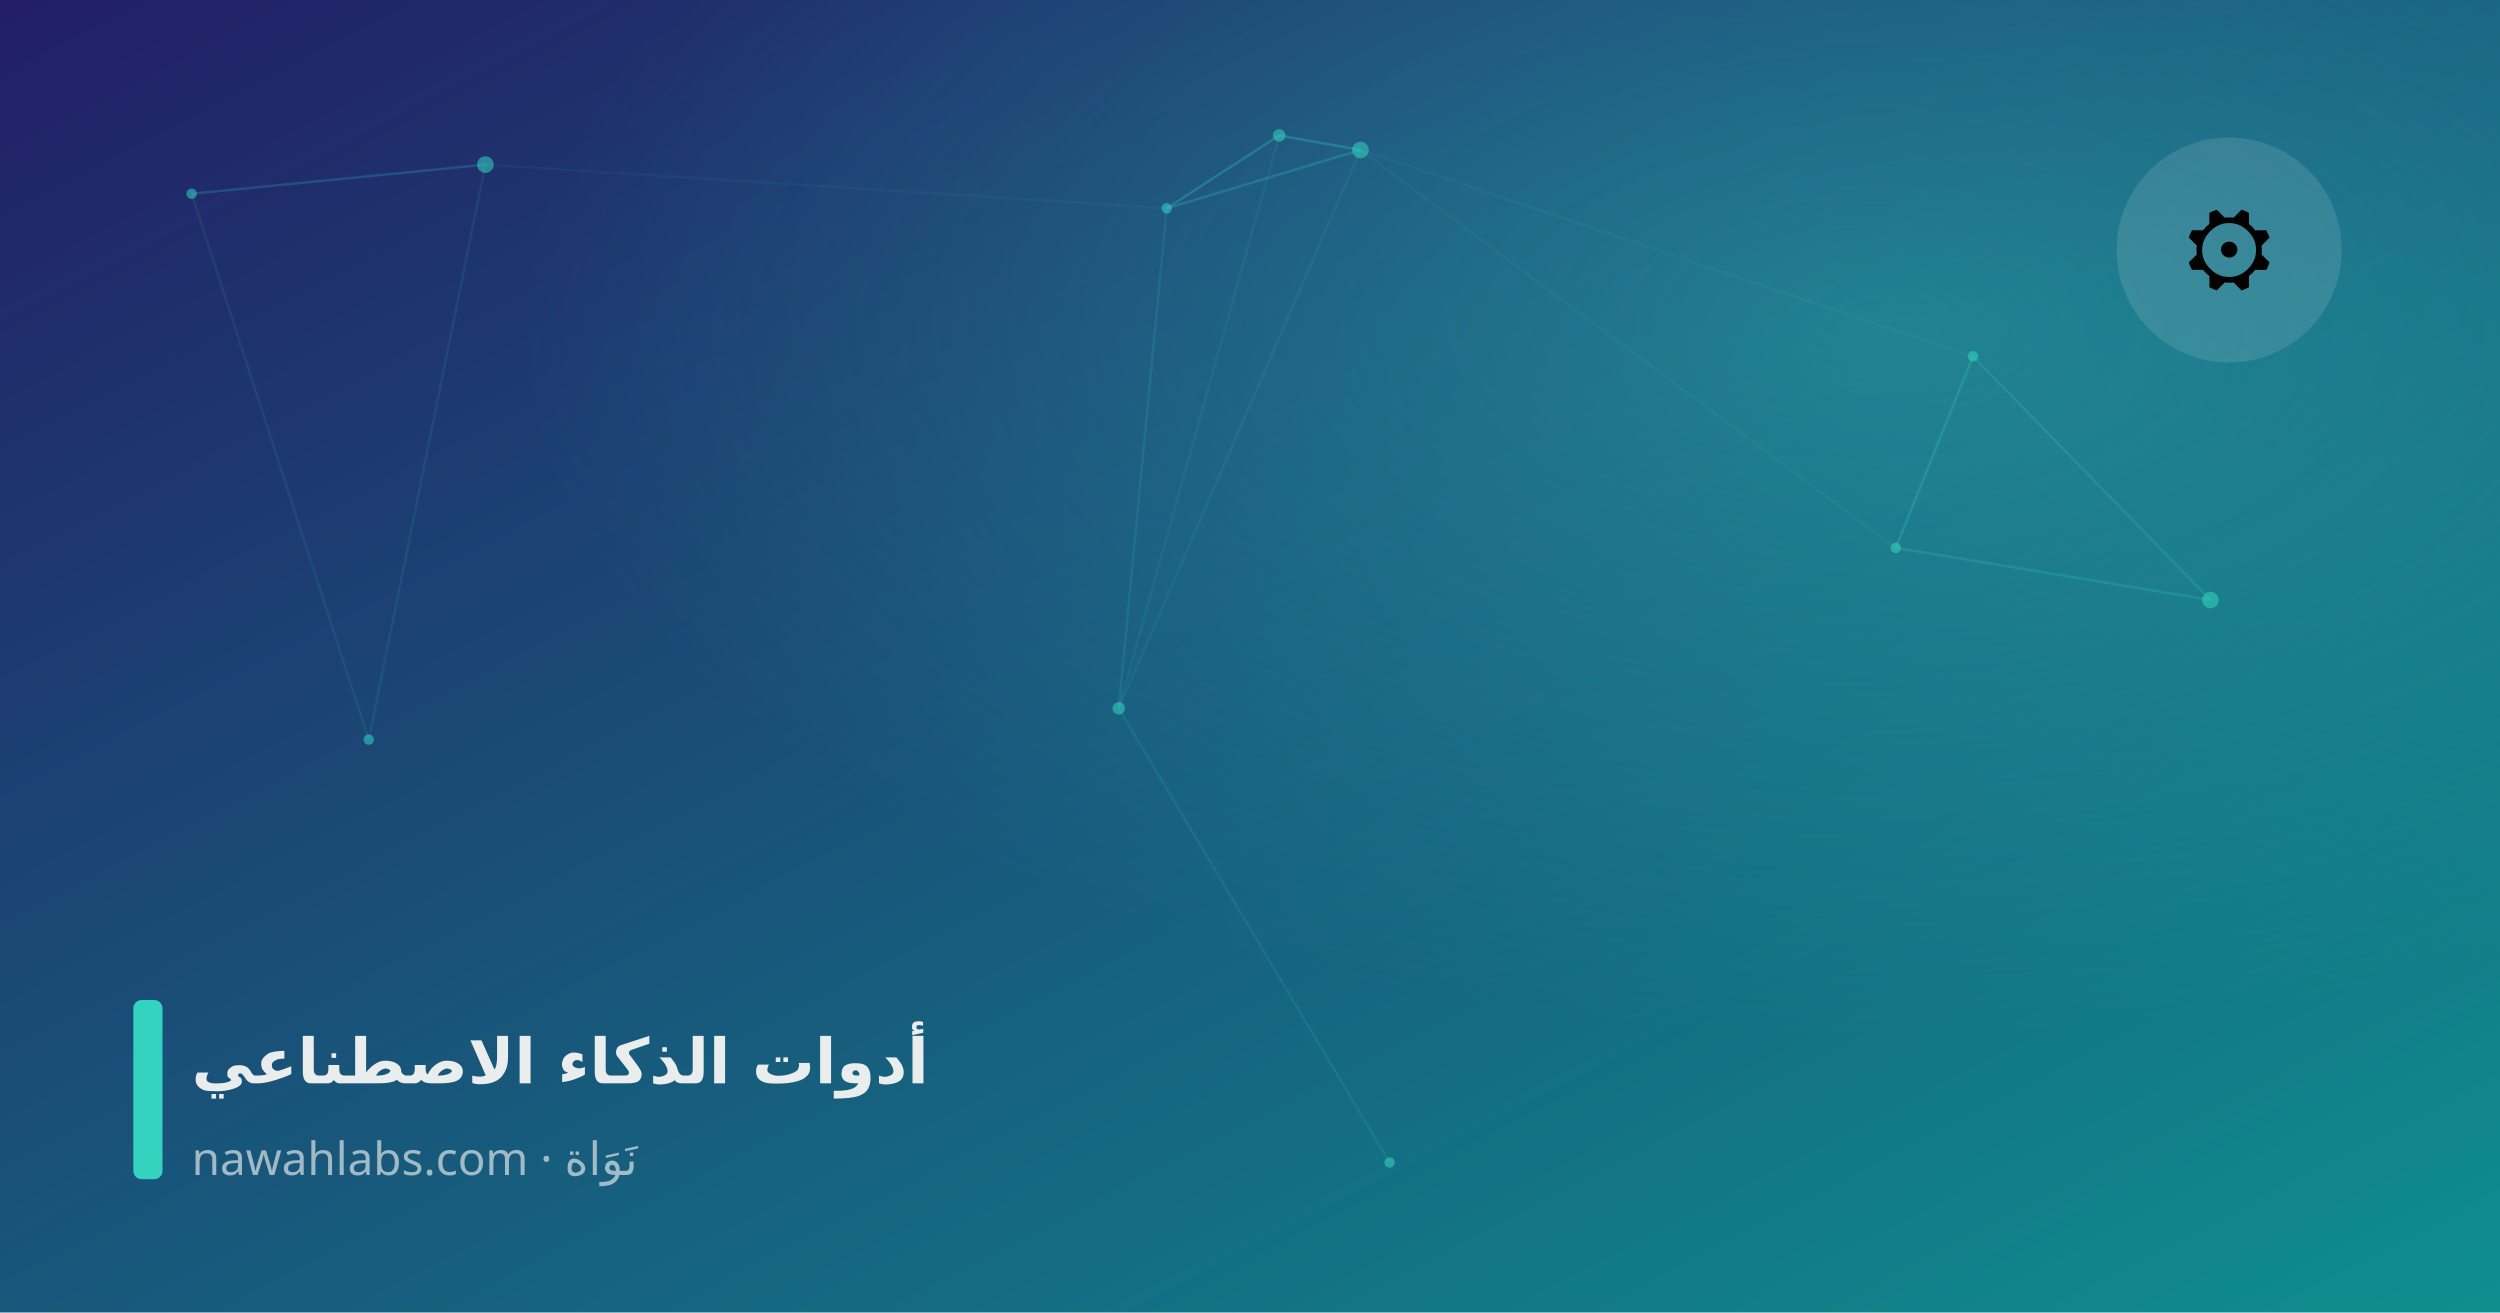
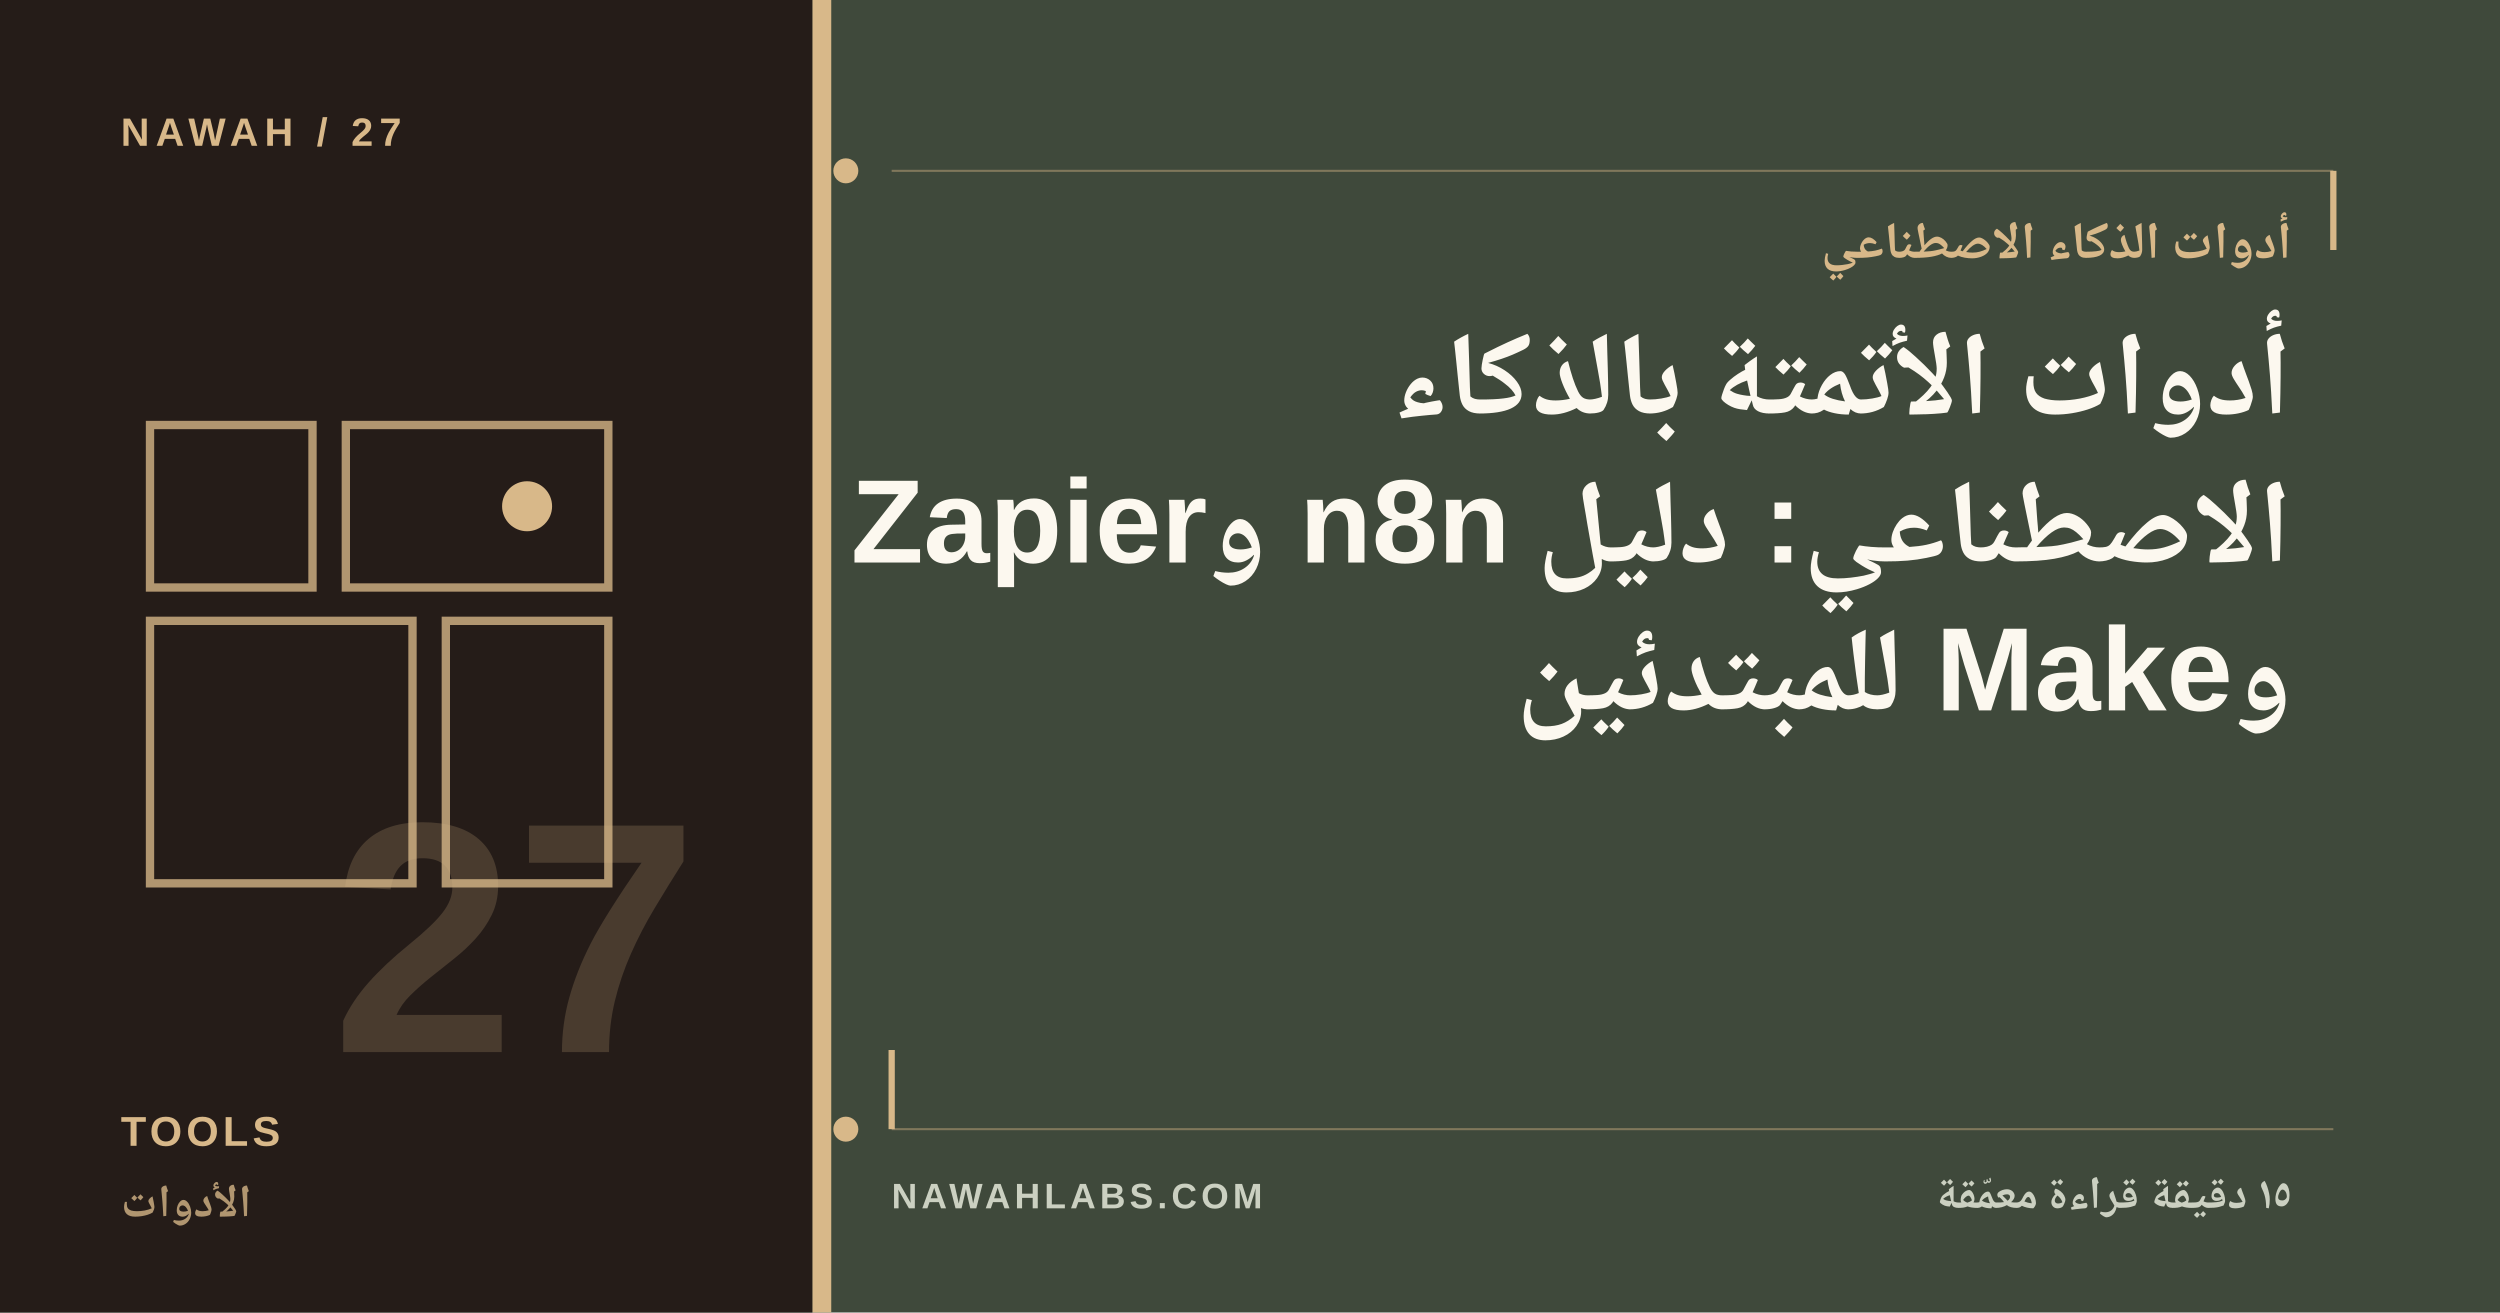
- <svg xmlns="http://www.w3.org/2000/svg" viewBox="0 0 1200 630" width="1200" height="630" role="img" aria-label="أدوات الذكاء الاصطناعي">
-   <defs>
-     <linearGradient id="g50416" x1="0" y1="0" x2="1" y2="1">
-       <stop offset="0" stop-color="#221E66" />
-       <stop offset="1" stop-color="#0E8F8F" />
-     </linearGradient>
-     <radialGradient id="g50416r" cx="0.75" cy="0.25" r="0.9">
-       <stop offset="0" stop-color="#34D3C0" stop-opacity="0.35" />
-       <stop offset="0.6" stop-color="#34D3C0" stop-opacity="0" />
-     </radialGradient>
-   </defs>
-   <rect width="1200" height="630" fill="url(#g50416)" />
-   <rect width="1200" height="630" fill="url(#g50416r)" />
-   <line x1="92" y1="93" x2="233" y2="79" stroke="#34D3C0" stroke-width="1.2" opacity="0.21" />
-   <line x1="92" y1="93" x2="177" y2="355" stroke="#34D3C0" stroke-width="1.2" opacity="0.1" />
-   <line x1="910" y1="263" x2="1061" y2="288" stroke="#34D3C0" stroke-width="1.2" opacity="0.2" />
-   <line x1="910" y1="263" x2="947" y2="171" stroke="#34D3C0" stroke-width="1.2" opacity="0.24" />
-   <line x1="910" y1="263" x2="653" y2="72" stroke="#34D3C0" stroke-width="1.2" opacity="0.07" />
-   <line x1="1061" y1="288" x2="947" y2="171" stroke="#34D3C0" stroke-width="1.2" opacity="0.19" />
-   <line x1="947" y1="171" x2="653" y2="72" stroke="#34D3C0" stroke-width="1.2" opacity="0.07" />
-   <line x1="537" y1="340" x2="667" y2="558" stroke="#34D3C0" stroke-width="1.2" opacity="0.12" />
-   <line x1="537" y1="340" x2="560" y2="100" stroke="#34D3C0" stroke-width="1.2" opacity="0.13" />
-   <line x1="537" y1="340" x2="653" y2="72" stroke="#34D3C0" stroke-width="1.2" opacity="0.09" />
-   <line x1="537" y1="340" x2="614" y2="65" stroke="#34D3C0" stroke-width="1.2" opacity="0.09" />
-   <line x1="233" y1="79" x2="560" y2="100" stroke="#34D3C0" stroke-width="1.2" opacity="0.06" />
-   <line x1="233" y1="79" x2="177" y2="355" stroke="#34D3C0" stroke-width="1.2" opacity="0.1" />
-   <line x1="560" y1="100" x2="653" y2="72" stroke="#34D3C0" stroke-width="1.2" opacity="0.24" />
-   <line x1="560" y1="100" x2="614" y2="65" stroke="#34D3C0" stroke-width="1.2" opacity="0.27" />
-   <line x1="653" y1="72" x2="614" y2="65" stroke="#34D3C0" stroke-width="1.2" opacity="0.29" />
-   <circle cx="92" cy="93" r="2.5" fill="#34D3C0" opacity="0.55" />
-   <circle cx="910" cy="263" r="2.5" fill="#34D3C0" opacity="0.55" />
-   <circle cx="1061" cy="288" r="4" fill="#34D3C0" opacity="0.55" />
-   <circle cx="947" cy="171" r="2.5" fill="#34D3C0" opacity="0.55" />
-   <circle cx="537" cy="340" r="3" fill="#34D3C0" opacity="0.55" />
-   <circle cx="667" cy="558" r="2.5" fill="#34D3C0" opacity="0.55" />
-   <circle cx="233" cy="79" r="4" fill="#34D3C0" opacity="0.55" />
-   <circle cx="560" cy="100" r="2.5" fill="#34D3C0" opacity="0.55" />
-   <circle cx="653" cy="72" r="4" fill="#34D3C0" opacity="0.55" />
-   <circle cx="614" cy="65" r="3" fill="#34D3C0" opacity="0.55" />
-   <circle cx="177" cy="355" r="2.5" fill="#34D3C0" opacity="0.55" />
-   <circle cx="1070" cy="120" r="54" fill="#FBFAF6" opacity="0.12" />
-   <text x="1070" y="120" font-size="52" text-anchor="middle" dominant-baseline="central">⚙</text>
-   <g font-family="'Changa','Segoe UI',sans-serif" fill="#FBFAF6">
-     <rect x="64" y="480" width="14" height="86" rx="4" fill="#34D3C0" />
-     <text x="92" y="520" font-size="30" font-weight="700" opacity="0.92">أدوات الذكاء الاصطناعي</text>
-     <text x="92" y="564" font-size="22" opacity="0.6">nawahlabs.com · نَوَاة</text>
+ <svg xmlns="http://www.w3.org/2000/svg" viewBox="0 0 1200 630" width="1200" height="630" role="img" aria-labelledby="title desc">
+   <rect width="1200" height="630" fill="#3F493B" />
+   <rect width="390" height="630" fill="#251C18" />
+   <rect x="390" width="9" height="630" fill="#D8B889" />
+   <path d="M428 82H1120M428 542H1120" stroke="#D8B889" stroke-width="1" opacity=".42" />
+   <path d="M1120 82v38M428 504v38" stroke="#D8B889" stroke-width="3" />
+   <g transform="translate(0 14)">
+     <rect x="72" y="190" width="78" height="78" fill="none" stroke="#D8B889" stroke-width="4" opacity=".78" />
+     <rect x="166" y="190" width="126" height="78" fill="none" stroke="#D8B889" stroke-width="4" opacity=".78" />
+     <rect x="72" y="284" width="126" height="126" fill="none" stroke="#D8B889" stroke-width="4" opacity=".78" />
+     <rect x="214" y="284" width="78" height="126" fill="none" stroke="#D8B889" stroke-width="4" opacity=".78" />
+     <circle cx="253" cy="229" r="12" fill="#D8B889" />
  </g>
+   <text x="58" y="70" fill="#D8B889" font-family="Alexandria,Arial,sans-serif" font-size="19" font-weight="700" letter-spacing="3">NAWAH / 27</text>
+   <text x="58" y="550" fill="#D8B889" font-family="Alexandria,Arial,sans-serif" font-size="20" font-weight="700" letter-spacing="2">TOOLS</text>
+   <text x="58" y="584" fill="#D8B889" opacity=".78" font-family="Arial,'Noto Naskh Arabic',sans-serif" font-size="22" font-weight="700">الأدوات</text>
+   <text x="335" y="505" text-anchor="end" fill="#D8B889" opacity=".2" font-family="Alexandria,Arial,sans-serif" font-size="158" font-weight="800">27</text>
+   <text x="1100" y="124" text-anchor="start" direction="rtl" unicode-bidi="embed" fill="#D8B889" font-family="Arial,'Noto Naskh Arabic',sans-serif" font-size="25" font-weight="700">أدوات الذكاء الاصطناعي</text>
+   <text text-anchor="start" direction="rtl" unicode-bidi="embed" fill="#FCF8EF" font-family="Arial,'Noto Naskh Arabic',sans-serif" font-size="57" font-weight="800">
+     <tspan x="1100" y="199">أدوات الأتمتة بالذكاء</tspan>
+     <tspan x="1100" y="270">الاصطناعي: دليل n8n وZapier</tspan>
+     <tspan x="1100" y="341">وMake للمبتدئين</tspan>
+   </text>
+   <text x="1100" y="580" text-anchor="start" direction="rtl" unicode-bidi="embed" fill="#CBD0C1" font-family="Arial,'Noto Naskh Arabic',sans-serif" font-size="22" font-weight="600">١٥ دقيقة قراءة معمّقة</text>
+   <text x="428" y="580" fill="#CBD0C1" font-family="Alexandria,Arial,sans-serif" font-size="17" font-weight="700" letter-spacing="2">NAWAHLABS.COM</text>
+   <circle cx="406" cy="82" r="6" fill="#D8B889" />
+   <circle cx="406" cy="542" r="6" fill="#D8B889" />
</svg>
